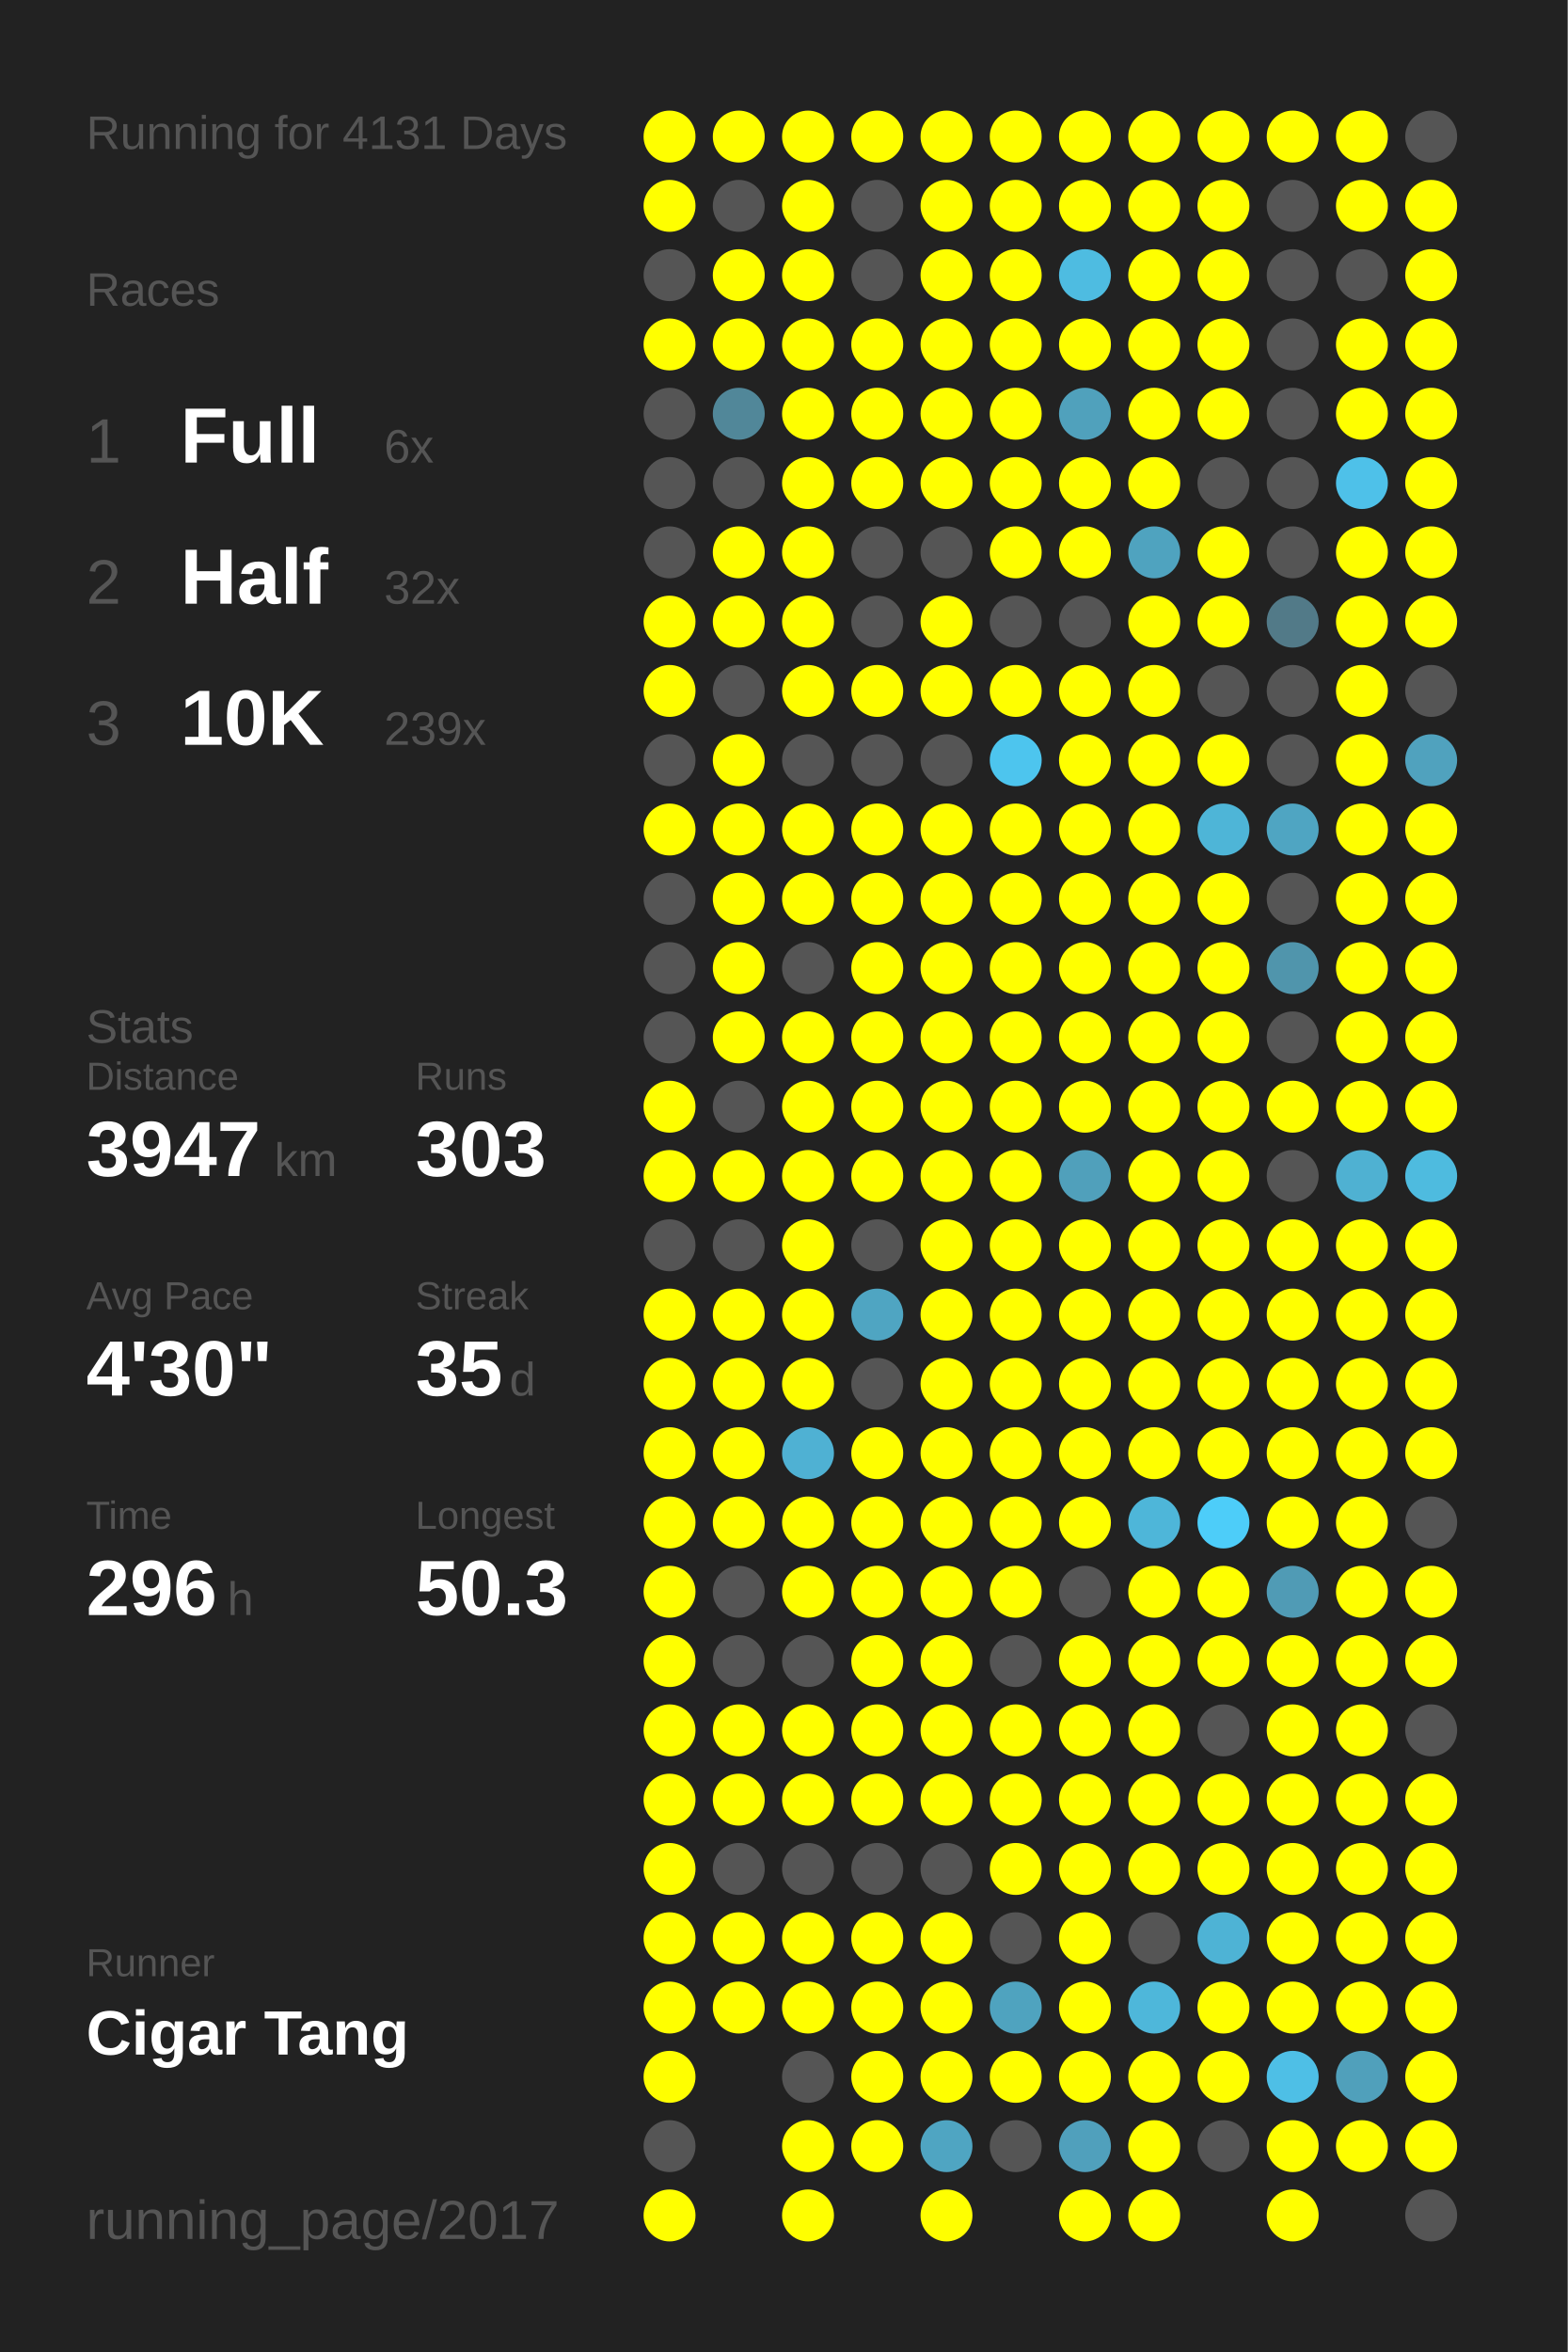
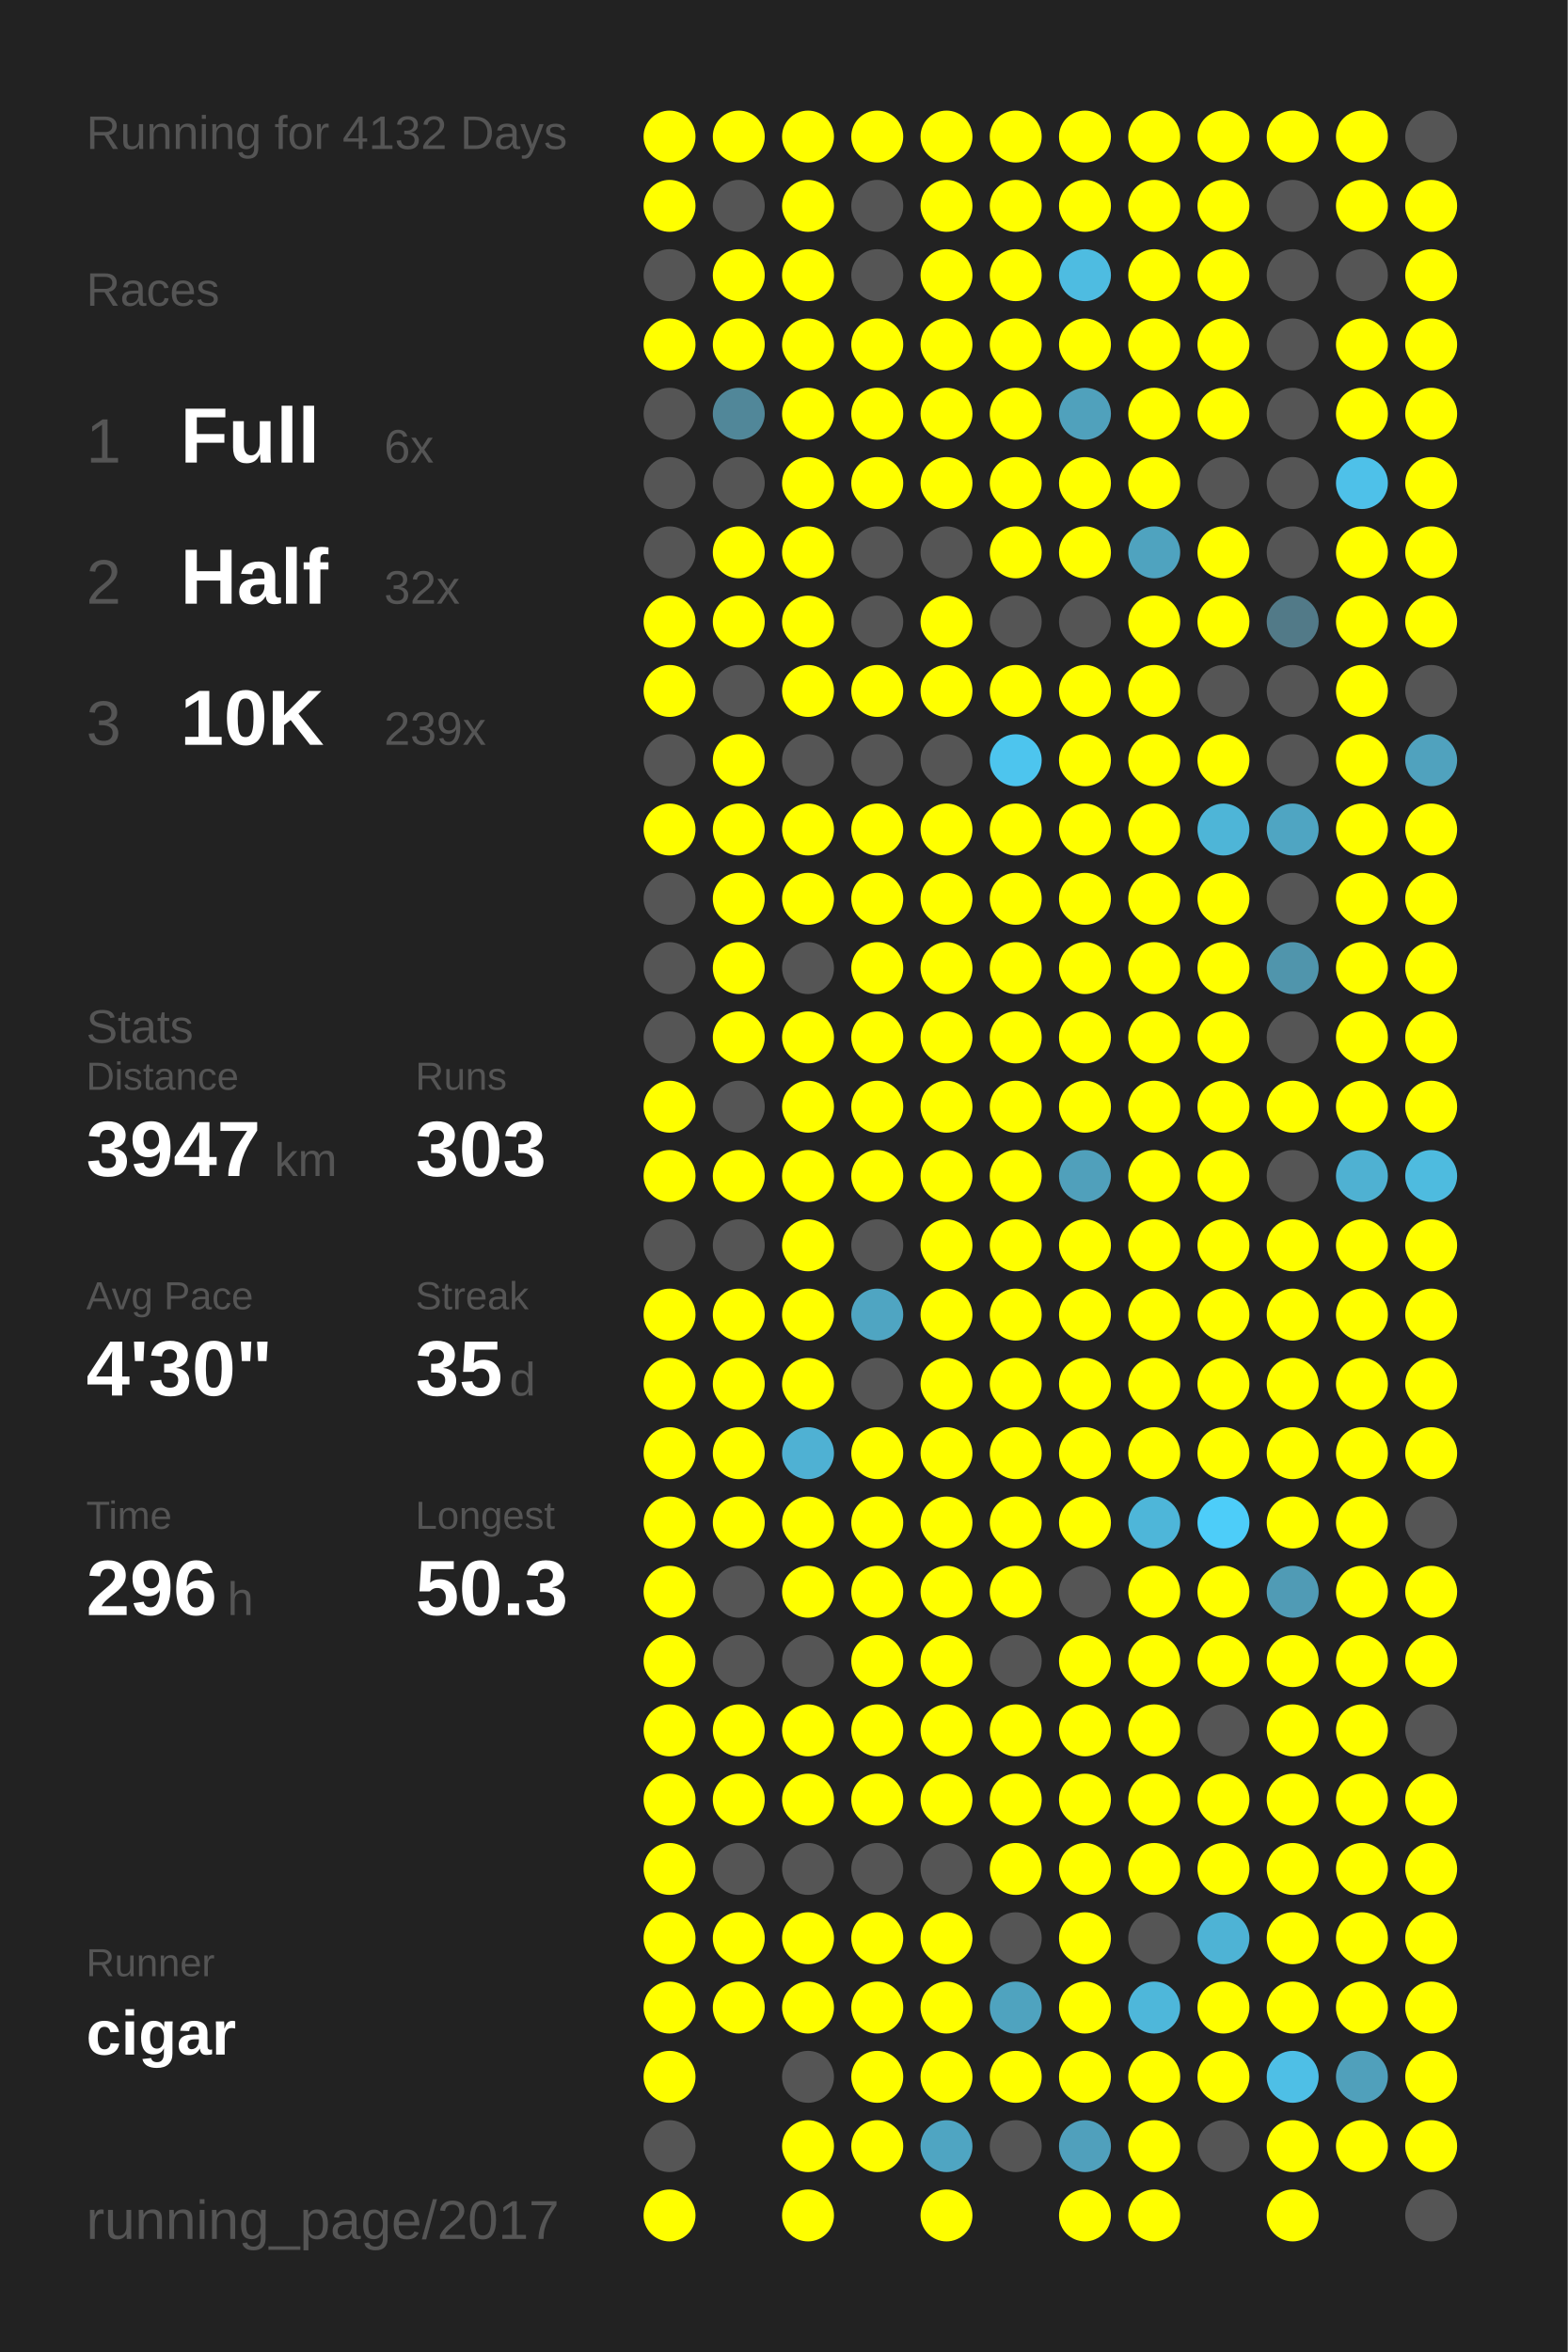
<svg xmlns="http://www.w3.org/2000/svg" baseProfile="full" height="300mm" version="1.1" viewBox="0,0,200,300" width="200mm">
  <defs />
  <rect fill="#222222" height="300" width="200" x="0" y="0" />
-   <text fill="#555555" style="font-size:6px; font-family:Arial;" x="11" y="19">Running for 4131 Days</text>
+   <text fill="#555555" style="font-size:6px; font-family:Arial;" x="11" y="19">Running for 4132 Days</text>
  <text fill="#555555" style="font-size:6px; font-family:Arial;" x="11" y="39">Races</text>
  <text fill="#555555" style="font-size:8px; font-family:Arial;" x="11" y="59">1</text>
  <text fill="#FFFFFF" style="font-size:10px; font-family:Arial; font-weight:bold;" x="23" y="59">Full</text>
  <text fill="#555555" style="font-size:6px; font-family:Arial;" x="49" y="59">6x</text>
  <text fill="#555555" style="font-size:8px; font-family:Arial;" x="11" y="77">2</text>
  <text fill="#FFFFFF" style="font-size:10px; font-family:Arial; font-weight:bold;" x="23" y="77">Half</text>
  <text fill="#555555" style="font-size:6px; font-family:Arial;" x="49" y="77">32x</text>
  <text fill="#555555" style="font-size:8px; font-family:Arial;" x="11" y="95">3</text>
  <text fill="#FFFFFF" style="font-size:10px; font-family:Arial; font-weight:bold;" x="23" y="95">10K</text>
  <text fill="#555555" style="font-size:6px; font-family:Arial;" x="49" y="95">239x</text>
  <text fill="#555555" style="font-size:6px; font-family:Arial;" x="11" y="133">Stats</text>
  <text fill="#555555" style="font-size:5px; font-family:Arial;" x="11" y="139">Distance</text>
  <text fill="#FFFFFF" style="font-size:10px; font-family:Arial; font-weight:bold;" x="11" y="150">3947</text>
  <text fill="#555555" style="font-size:6px; font-family:Arial;" x="35" y="150">km</text>
  <text fill="#555555" style="font-size:5px; font-family:Arial;" x="53" y="139">Runs</text>
  <text fill="#FFFFFF" style="font-size:10px; font-family:Arial; font-weight:bold;" x="53" y="150">303</text>
  <text fill="#555555" style="font-size:5px; font-family:Arial;" x="11" y="167">Avg Pace</text>
  <text fill="#FFFFFF" style="font-size:10px; font-family:Arial; font-weight:bold;" x="11" y="178">4'30"</text>
  <text fill="#555555" style="font-size:5px; font-family:Arial;" x="53" y="167">Streak</text>
  <text fill="#FFFFFF" style="font-size:10px; font-family:Arial; font-weight:bold;" x="53" y="178">35</text>
  <text fill="#555555" style="font-size:6px; font-family:Arial;" x="65" y="178">d</text>
  <text fill="#555555" style="font-size:5px; font-family:Arial;" x="11" y="195">Time</text>
  <text fill="#FFFFFF" style="font-size:10px; font-family:Arial; font-weight:bold;" x="11" y="206">296</text>
  <text fill="#555555" style="font-size:6px; font-family:Arial;" x="29" y="206">h</text>
  <text fill="#555555" style="font-size:5px; font-family:Arial;" x="53" y="195">Longest</text>
  <text fill="#FFFFFF" style="font-size:10px; font-family:Arial; font-weight:bold;" x="53" y="206">50.3</text>
  <text fill="#555555" style="font-size:5px; font-family:Arial;" x="11" y="252.065">Runner</text>
-   <text fill="#FFFFFF" style="font-size:8px; font-family:Arial; font-weight:bold;" x="11" y="262.065">Cigar Tang</text>
+   <text fill="#FFFFFF" style="font-size:8px; font-family:Arial; font-weight:bold;" x="11" y="262.065">cigar</text>
  <text fill="#555555" style="font-size:7px; font-family:Arial;" x="11" y="285.581">running_page/2017</text>
  <circle cx="85.417" cy="17.419" fill="#FFFF00" r="3.312" />
  <circle cx="85.417" cy="26.258" fill="#FFFF00" r="3.312" />
  <circle cx="85.417" cy="35.097" fill="#555555" r="3.312" />
  <circle cx="85.417" cy="43.935" fill="#FFFF00" r="3.312" />
  <circle cx="85.417" cy="52.774" fill="#555555" r="3.312" />
  <circle cx="85.417" cy="61.613" fill="#555555" r="3.312" />
  <circle cx="85.417" cy="70.452" fill="#555555" r="3.312" />
  <circle cx="85.417" cy="79.29" fill="#FFFF00" r="3.312" />
  <circle cx="85.417" cy="88.129" fill="#FFFF00" r="3.312" />
  <circle cx="85.417" cy="96.968" fill="#555555" r="3.312" />
  <circle cx="85.417" cy="105.806" fill="#FFFF00" r="3.312" />
  <circle cx="85.417" cy="114.645" fill="#555555" r="3.312" />
  <circle cx="85.417" cy="123.484" fill="#555555" r="3.312" />
  <circle cx="85.417" cy="132.323" fill="#555555" r="3.312" />
  <circle cx="85.417" cy="141.161" fill="#FFFF00" r="3.312" />
  <circle cx="85.417" cy="150" fill="#FFFF00" r="3.312" />
  <circle cx="85.417" cy="158.839" fill="#555555" r="3.312" />
  <circle cx="85.417" cy="167.677" fill="#FFFF00" r="3.312" />
  <circle cx="85.417" cy="176.516" fill="#FFFF00" r="3.312" />
  <circle cx="85.417" cy="185.355" fill="#FFFF00" r="3.312" />
  <circle cx="85.417" cy="194.194" fill="#FFFF00" r="3.312" />
  <circle cx="85.417" cy="203.032" fill="#FFFF00" r="3.312" />
  <circle cx="85.417" cy="211.871" fill="#FFFF00" r="3.312" />
  <circle cx="85.417" cy="220.71" fill="#FFFF00" r="3.312" />
  <circle cx="85.417" cy="229.548" fill="#FFFF00" r="3.312" />
  <circle cx="85.417" cy="238.387" fill="#FFFF00" r="3.312" />
  <circle cx="85.417" cy="247.226" fill="#FFFF00" r="3.312" />
  <circle cx="85.417" cy="256.065" fill="#FFFF00" r="3.312" />
  <circle cx="85.417" cy="264.903" fill="#FFFF00" r="3.312" />
  <circle cx="85.417" cy="273.742" fill="#555555" r="3.312" />
  <circle cx="85.417" cy="282.581" fill="#FFFF00" r="3.312" />
  <circle cx="94.25" cy="17.419" fill="#FFFF00" r="3.312" />
  <circle cx="94.25" cy="26.258" fill="#555555" r="3.312" />
  <circle cx="94.25" cy="35.097" fill="#FFFF00" r="3.312" />
  <circle cx="94.25" cy="43.935" fill="#FFFF00" r="3.312" />
  <circle cx="94.25" cy="52.774" fill="#518799" r="3.312" />
  <circle cx="94.25" cy="61.613" fill="#555555" r="3.312" />
  <circle cx="94.25" cy="70.452" fill="#FFFF00" r="3.312" />
  <circle cx="94.25" cy="79.29" fill="#FFFF00" r="3.312" />
  <circle cx="94.25" cy="88.129" fill="#555555" r="3.312" />
  <circle cx="94.25" cy="96.968" fill="#FFFF00" r="3.312" />
  <circle cx="94.25" cy="105.806" fill="#FFFF00" r="3.312" />
  <circle cx="94.25" cy="114.645" fill="#FFFF00" r="3.312" />
  <circle cx="94.25" cy="123.484" fill="#FFFF00" r="3.312" />
  <circle cx="94.25" cy="132.323" fill="#FFFF00" r="3.312" />
  <circle cx="94.25" cy="141.161" fill="#555555" r="3.312" />
  <circle cx="94.25" cy="150" fill="#FFFF00" r="3.312" />
  <circle cx="94.25" cy="158.839" fill="#555555" r="3.312" />
  <circle cx="94.25" cy="167.677" fill="#FFFF00" r="3.312" />
  <circle cx="94.25" cy="176.516" fill="#FFFF00" r="3.312" />
  <circle cx="94.25" cy="185.355" fill="#FFFF00" r="3.312" />
  <circle cx="94.25" cy="194.194" fill="#FFFF00" r="3.312" />
  <circle cx="94.25" cy="203.032" fill="#555555" r="3.312" />
  <circle cx="94.25" cy="211.871" fill="#555555" r="3.312" />
  <circle cx="94.25" cy="220.71" fill="#FFFF00" r="3.312" />
  <circle cx="94.25" cy="229.548" fill="#FFFF00" r="3.312" />
  <circle cx="94.25" cy="238.387" fill="#555555" r="3.312" />
  <circle cx="94.25" cy="247.226" fill="#FFFF00" r="3.312" />
  <circle cx="94.25" cy="256.065" fill="#FFFF00" r="3.312" />
  <circle cx="103.083" cy="17.419" fill="#FFFF00" r="3.312" />
  <circle cx="103.083" cy="26.258" fill="#FFFF00" r="3.312" />
  <circle cx="103.083" cy="35.097" fill="#FFFF00" r="3.312" />
  <circle cx="103.083" cy="43.935" fill="#FFFF00" r="3.312" />
  <circle cx="103.083" cy="52.774" fill="#FFFF00" r="3.312" />
  <circle cx="103.083" cy="61.613" fill="#FFFF00" r="3.312" />
  <circle cx="103.083" cy="70.452" fill="#FFFF00" r="3.312" />
  <circle cx="103.083" cy="79.29" fill="#FFFF00" r="3.312" />
  <circle cx="103.083" cy="88.129" fill="#FFFF00" r="3.312" />
  <circle cx="103.083" cy="96.968" fill="#555555" r="3.312" />
  <circle cx="103.083" cy="105.806" fill="#FFFF00" r="3.312" />
  <circle cx="103.083" cy="114.645" fill="#FFFF00" r="3.312" />
  <circle cx="103.083" cy="123.484" fill="#555555" r="3.312" />
  <circle cx="103.083" cy="132.323" fill="#FFFF00" r="3.312" />
  <circle cx="103.083" cy="141.161" fill="#FFFF00" r="3.312" />
  <circle cx="103.083" cy="150" fill="#FFFF00" r="3.312" />
  <circle cx="103.083" cy="158.839" fill="#FFFF00" r="3.312" />
  <circle cx="103.083" cy="167.677" fill="#FFFF00" r="3.312" />
  <circle cx="103.083" cy="176.516" fill="#FFFF00" r="3.312" />
  <circle cx="103.083" cy="185.355" fill="#4fb1d3" r="3.312" />
  <circle cx="103.083" cy="194.194" fill="#FFFF00" r="3.312" />
  <circle cx="103.083" cy="203.032" fill="#FFFF00" r="3.312" />
  <circle cx="103.083" cy="211.871" fill="#555555" r="3.312" />
  <circle cx="103.083" cy="220.71" fill="#FFFF00" r="3.312" />
  <circle cx="103.083" cy="229.548" fill="#FFFF00" r="3.312" />
  <circle cx="103.083" cy="238.387" fill="#555555" r="3.312" />
  <circle cx="103.083" cy="247.226" fill="#FFFF00" r="3.312" />
  <circle cx="103.083" cy="256.065" fill="#FFFF00" r="3.312" />
  <circle cx="103.083" cy="264.903" fill="#555555" r="3.312" />
  <circle cx="103.083" cy="273.742" fill="#FFFF00" r="3.312" />
  <circle cx="103.083" cy="282.581" fill="#FFFF00" r="3.312" />
  <circle cx="111.917" cy="17.419" fill="#FFFF00" r="3.312" />
  <circle cx="111.917" cy="26.258" fill="#555555" r="3.312" />
  <circle cx="111.917" cy="35.097" fill="#555555" r="3.312" />
  <circle cx="111.917" cy="43.935" fill="#FFFF00" r="3.312" />
  <circle cx="111.917" cy="52.774" fill="#FFFF00" r="3.312" />
  <circle cx="111.917" cy="61.613" fill="#FFFF00" r="3.312" />
  <circle cx="111.917" cy="70.452" fill="#555555" r="3.312" />
  <circle cx="111.917" cy="79.29" fill="#555555" r="3.312" />
  <circle cx="111.917" cy="88.129" fill="#FFFF00" r="3.312" />
  <circle cx="111.917" cy="96.968" fill="#555555" r="3.312" />
  <circle cx="111.917" cy="105.806" fill="#FFFF00" r="3.312" />
  <circle cx="111.917" cy="114.645" fill="#FFFF00" r="3.312" />
  <circle cx="111.917" cy="123.484" fill="#FFFF00" r="3.312" />
  <circle cx="111.917" cy="132.323" fill="#FFFF00" r="3.312" />
  <circle cx="111.917" cy="141.161" fill="#FFFF00" r="3.312" />
  <circle cx="111.917" cy="150" fill="#FFFF00" r="3.312" />
  <circle cx="111.917" cy="158.839" fill="#555555" r="3.312" />
  <circle cx="111.917" cy="167.677" fill="#4fa5c2" r="3.312" />
  <circle cx="111.917" cy="176.516" fill="#555555" r="3.312" />
  <circle cx="111.917" cy="185.355" fill="#FFFF00" r="3.312" />
  <circle cx="111.917" cy="194.194" fill="#FFFF00" r="3.312" />
  <circle cx="111.917" cy="203.032" fill="#FFFF00" r="3.312" />
  <circle cx="111.917" cy="211.871" fill="#FFFF00" r="3.312" />
  <circle cx="111.917" cy="220.71" fill="#FFFF00" r="3.312" />
  <circle cx="111.917" cy="229.548" fill="#FFFF00" r="3.312" />
  <circle cx="111.917" cy="238.387" fill="#555555" r="3.312" />
  <circle cx="111.917" cy="247.226" fill="#FFFF00" r="3.312" />
  <circle cx="111.917" cy="256.065" fill="#FFFF00" r="3.312" />
  <circle cx="111.917" cy="264.903" fill="#FFFF00" r="3.312" />
  <circle cx="111.917" cy="273.742" fill="#FFFF00" r="3.312" />
  <circle cx="120.75" cy="17.419" fill="#FFFF00" r="3.312" />
  <circle cx="120.75" cy="26.258" fill="#FFFF00" r="3.312" />
  <circle cx="120.75" cy="35.097" fill="#FFFF00" r="3.312" />
  <circle cx="120.75" cy="43.935" fill="#FFFF00" r="3.312" />
  <circle cx="120.75" cy="52.774" fill="#FFFF00" r="3.312" />
  <circle cx="120.75" cy="61.613" fill="#FFFF00" r="3.312" />
  <circle cx="120.75" cy="70.452" fill="#555555" r="3.312" />
  <circle cx="120.75" cy="79.29" fill="#FFFF00" r="3.312" />
  <circle cx="120.75" cy="88.129" fill="#FFFF00" r="3.312" />
  <circle cx="120.75" cy="96.968" fill="#555555" r="3.312" />
  <circle cx="120.75" cy="105.806" fill="#FFFF00" r="3.312" />
  <circle cx="120.75" cy="114.645" fill="#FFFF00" r="3.312" />
  <circle cx="120.75" cy="123.484" fill="#FFFF00" r="3.312" />
  <circle cx="120.75" cy="132.323" fill="#FFFF00" r="3.312" />
  <circle cx="120.75" cy="141.161" fill="#FFFF00" r="3.312" />
  <circle cx="120.75" cy="150" fill="#FFFF00" r="3.312" />
  <circle cx="120.75" cy="158.839" fill="#FFFF00" r="3.312" />
  <circle cx="120.75" cy="167.677" fill="#FFFF00" r="3.312" />
  <circle cx="120.75" cy="176.516" fill="#FFFF00" r="3.312" />
  <circle cx="120.75" cy="185.355" fill="#FFFF00" r="3.312" />
  <circle cx="120.75" cy="194.194" fill="#FFFF00" r="3.312" />
  <circle cx="120.75" cy="203.032" fill="#FFFF00" r="3.312" />
  <circle cx="120.75" cy="211.871" fill="#FFFF00" r="3.312" />
  <circle cx="120.75" cy="220.71" fill="#FFFF00" r="3.312" />
  <circle cx="120.75" cy="229.548" fill="#FFFF00" r="3.312" />
  <circle cx="120.75" cy="238.387" fill="#555555" r="3.312" />
  <circle cx="120.75" cy="247.226" fill="#FFFF00" r="3.312" />
  <circle cx="120.75" cy="256.065" fill="#FFFF00" r="3.312" />
  <circle cx="120.75" cy="264.903" fill="#FFFF00" r="3.312" />
  <circle cx="120.75" cy="273.742" fill="#4fa5c2" r="3.312" />
  <circle cx="120.75" cy="282.581" fill="#FFFF00" r="3.312" />
  <circle cx="129.583" cy="17.419" fill="#FFFF00" r="3.312" />
  <circle cx="129.583" cy="26.258" fill="#FFFF00" r="3.312" />
  <circle cx="129.583" cy="35.097" fill="#FFFF00" r="3.312" />
  <circle cx="129.583" cy="43.935" fill="#FFFF00" r="3.312" />
  <circle cx="129.583" cy="52.774" fill="#FFFF00" r="3.312" />
  <circle cx="129.583" cy="61.613" fill="#FFFF00" r="3.312" />
  <circle cx="129.583" cy="70.452" fill="#FFFF00" r="3.312" />
  <circle cx="129.583" cy="79.29" fill="#555555" r="3.312" />
  <circle cx="129.583" cy="88.129" fill="#FFFF00" r="3.312" />
  <circle cx="129.583" cy="96.968" fill="#4dc5ee" r="3.312" />
  <circle cx="129.583" cy="105.806" fill="#FFFF00" r="3.312" />
  <circle cx="129.583" cy="114.645" fill="#FFFF00" r="3.312" />
  <circle cx="129.583" cy="123.484" fill="#FFFF00" r="3.312" />
  <circle cx="129.583" cy="132.323" fill="#FFFF00" r="3.312" />
  <circle cx="129.583" cy="141.161" fill="#FFFF00" r="3.312" />
  <circle cx="129.583" cy="150" fill="#FFFF00" r="3.312" />
  <circle cx="129.583" cy="158.839" fill="#FFFF00" r="3.312" />
  <circle cx="129.583" cy="167.677" fill="#FFFF00" r="3.312" />
  <circle cx="129.583" cy="176.516" fill="#FFFF00" r="3.312" />
  <circle cx="129.583" cy="185.355" fill="#FFFF00" r="3.312" />
  <circle cx="129.583" cy="194.194" fill="#FFFF00" r="3.312" />
  <circle cx="129.583" cy="203.032" fill="#FFFF00" r="3.312" />
  <circle cx="129.583" cy="211.871" fill="#555555" r="3.312" />
  <circle cx="129.583" cy="220.71" fill="#FFFF00" r="3.312" />
  <circle cx="129.583" cy="229.548" fill="#FFFF00" r="3.312" />
  <circle cx="129.583" cy="238.387" fill="#FFFF00" r="3.312" />
  <circle cx="129.583" cy="247.226" fill="#555555" r="3.312" />
  <circle cx="129.583" cy="256.065" fill="#4fa3bf" r="3.312" />
  <circle cx="129.583" cy="264.903" fill="#FFFF00" r="3.312" />
  <circle cx="129.583" cy="273.742" fill="#555555" r="3.312" />
  <circle cx="138.417" cy="17.419" fill="#FFFF00" r="3.312" />
  <circle cx="138.417" cy="26.258" fill="#FFFF00" r="3.312" />
  <circle cx="138.417" cy="35.097" fill="#4ebce1" r="3.312" />
  <circle cx="138.417" cy="43.935" fill="#FFFF00" r="3.312" />
  <circle cx="138.417" cy="52.774" fill="#50a1bc" r="3.312" />
  <circle cx="138.417" cy="61.613" fill="#FFFF00" r="3.312" />
  <circle cx="138.417" cy="70.452" fill="#FFFF00" r="3.312" />
  <circle cx="138.417" cy="79.29" fill="#555555" r="3.312" />
  <circle cx="138.417" cy="88.129" fill="#FFFF00" r="3.312" />
  <circle cx="138.417" cy="96.968" fill="#FFFF00" r="3.312" />
  <circle cx="138.417" cy="105.806" fill="#FFFF00" r="3.312" />
  <circle cx="138.417" cy="114.645" fill="#FFFF00" r="3.312" />
  <circle cx="138.417" cy="123.484" fill="#FFFF00" r="3.312" />
  <circle cx="138.417" cy="132.323" fill="#FFFF00" r="3.312" />
  <circle cx="138.417" cy="141.161" fill="#FFFF00" r="3.312" />
  <circle cx="138.417" cy="150" fill="#50a0bb" r="3.312" />
  <circle cx="138.417" cy="158.839" fill="#FFFF00" r="3.312" />
  <circle cx="138.417" cy="167.677" fill="#FFFF00" r="3.312" />
  <circle cx="138.417" cy="176.516" fill="#FFFF00" r="3.312" />
  <circle cx="138.417" cy="185.355" fill="#FFFF00" r="3.312" />
  <circle cx="138.417" cy="194.194" fill="#FFFF00" r="3.312" />
  <circle cx="138.417" cy="203.032" fill="#555555" r="3.312" />
  <circle cx="138.417" cy="211.871" fill="#FFFF00" r="3.312" />
  <circle cx="138.417" cy="220.71" fill="#FFFF00" r="3.312" />
  <circle cx="138.417" cy="229.548" fill="#FFFF00" r="3.312" />
  <circle cx="138.417" cy="238.387" fill="#FFFF00" r="3.312" />
  <circle cx="138.417" cy="247.226" fill="#FFFF00" r="3.312" />
  <circle cx="138.417" cy="256.065" fill="#FFFF00" r="3.312" />
  <circle cx="138.417" cy="264.903" fill="#FFFF00" r="3.312" />
  <circle cx="138.417" cy="273.742" fill="#50a0bc" r="3.312" />
  <circle cx="138.417" cy="282.581" fill="#FFFF00" r="3.312" />
  <circle cx="147.25" cy="17.419" fill="#FFFF00" r="3.312" />
  <circle cx="147.25" cy="26.258" fill="#FFFF00" r="3.312" />
  <circle cx="147.25" cy="35.097" fill="#FFFF00" r="3.312" />
  <circle cx="147.25" cy="43.935" fill="#FFFF00" r="3.312" />
  <circle cx="147.25" cy="52.774" fill="#FFFF00" r="3.312" />
  <circle cx="147.25" cy="61.613" fill="#FFFF00" r="3.312" />
  <circle cx="147.25" cy="70.452" fill="#4fa3bf" r="3.312" />
  <circle cx="147.25" cy="79.29" fill="#FFFF00" r="3.312" />
  <circle cx="147.25" cy="88.129" fill="#FFFF00" r="3.312" />
  <circle cx="147.25" cy="96.968" fill="#FFFF00" r="3.312" />
  <circle cx="147.25" cy="105.806" fill="#FFFF00" r="3.312" />
  <circle cx="147.25" cy="114.645" fill="#FFFF00" r="3.312" />
  <circle cx="147.25" cy="123.484" fill="#FFFF00" r="3.312" />
  <circle cx="147.25" cy="132.323" fill="#FFFF00" r="3.312" />
  <circle cx="147.25" cy="141.161" fill="#FFFF00" r="3.312" />
  <circle cx="147.25" cy="150" fill="#FFFF00" r="3.312" />
  <circle cx="147.25" cy="158.839" fill="#FFFF00" r="3.312" />
  <circle cx="147.25" cy="167.677" fill="#FFFF00" r="3.312" />
  <circle cx="147.25" cy="176.516" fill="#FFFF00" r="3.312" />
  <circle cx="147.25" cy="185.355" fill="#FFFF00" r="3.312" />
  <circle cx="147.25" cy="194.194" fill="#4eb6d9" r="3.312" />
  <circle cx="147.25" cy="203.032" fill="#FFFF00" r="3.312" />
  <circle cx="147.25" cy="211.871" fill="#FFFF00" r="3.312" />
  <circle cx="147.25" cy="220.71" fill="#FFFF00" r="3.312" />
  <circle cx="147.25" cy="229.548" fill="#FFFF00" r="3.312" />
  <circle cx="147.25" cy="238.387" fill="#FFFF00" r="3.312" />
  <circle cx="147.25" cy="247.226" fill="#555555" r="3.312" />
  <circle cx="147.25" cy="256.065" fill="#4eb7da" r="3.312" />
  <circle cx="147.25" cy="264.903" fill="#FFFF00" r="3.312" />
  <circle cx="147.25" cy="273.742" fill="#FFFF00" r="3.312" />
  <circle cx="147.25" cy="282.581" fill="#FFFF00" r="3.312" />
  <circle cx="156.083" cy="17.419" fill="#FFFF00" r="3.312" />
  <circle cx="156.083" cy="26.258" fill="#FFFF00" r="3.312" />
  <circle cx="156.083" cy="35.097" fill="#FFFF00" r="3.312" />
  <circle cx="156.083" cy="43.935" fill="#FFFF00" r="3.312" />
  <circle cx="156.083" cy="52.774" fill="#FFFF00" r="3.312" />
  <circle cx="156.083" cy="61.613" fill="#555555" r="3.312" />
  <circle cx="156.083" cy="70.452" fill="#FFFF00" r="3.312" />
  <circle cx="156.083" cy="79.29" fill="#FFFF00" r="3.312" />
  <circle cx="156.083" cy="88.129" fill="#555555" r="3.312" />
  <circle cx="156.083" cy="96.968" fill="#FFFF00" r="3.312" />
  <circle cx="156.083" cy="105.806" fill="#4eb5d7" r="3.312" />
  <circle cx="156.083" cy="114.645" fill="#FFFF00" r="3.312" />
  <circle cx="156.083" cy="123.484" fill="#FFFF00" r="3.312" />
  <circle cx="156.083" cy="132.323" fill="#FFFF00" r="3.312" />
  <circle cx="156.083" cy="141.161" fill="#FFFF00" r="3.312" />
  <circle cx="156.083" cy="150" fill="#FFFF00" r="3.312" />
  <circle cx="156.083" cy="158.839" fill="#FFFF00" r="3.312" />
  <circle cx="156.083" cy="167.677" fill="#FFFF00" r="3.312" />
  <circle cx="156.083" cy="176.516" fill="#FFFF00" r="3.312" />
  <circle cx="156.083" cy="185.355" fill="#FFFF00" r="3.312" />
  <circle cx="156.083" cy="194.194" fill="#4dcdf9" r="3.312" />
  <circle cx="156.083" cy="203.032" fill="#FFFF00" r="3.312" />
  <circle cx="156.083" cy="211.871" fill="#FFFF00" r="3.312" />
  <circle cx="156.083" cy="220.71" fill="#555555" r="3.312" />
  <circle cx="156.083" cy="229.548" fill="#FFFF00" r="3.312" />
  <circle cx="156.083" cy="238.387" fill="#FFFF00" r="3.312" />
  <circle cx="156.083" cy="247.226" fill="#4eb3d5" r="3.312" />
  <circle cx="156.083" cy="256.065" fill="#FFFF00" r="3.312" />
  <circle cx="156.083" cy="264.903" fill="#FFFF00" r="3.312" />
  <circle cx="156.083" cy="273.742" fill="#555555" r="3.312" />
  <circle cx="164.917" cy="17.419" fill="#FFFF00" r="3.312" />
  <circle cx="164.917" cy="26.258" fill="#555555" r="3.312" />
  <circle cx="164.917" cy="35.097" fill="#555555" r="3.312" />
  <circle cx="164.917" cy="43.935" fill="#555555" r="3.312" />
  <circle cx="164.917" cy="52.774" fill="#555555" r="3.312" />
  <circle cx="164.917" cy="61.613" fill="#555555" r="3.312" />
  <circle cx="164.917" cy="70.452" fill="#555555" r="3.312" />
  <circle cx="164.917" cy="79.29" fill="#527a88" r="3.312" />
  <circle cx="164.917" cy="88.129" fill="#555555" r="3.312" />
  <circle cx="164.917" cy="96.968" fill="#555555" r="3.312" />
  <circle cx="164.917" cy="105.806" fill="#4fa5c2" r="3.312" />
  <circle cx="164.917" cy="114.645" fill="#555555" r="3.312" />
  <circle cx="164.917" cy="123.484" fill="#5095ac" r="3.312" />
  <circle cx="164.917" cy="132.323" fill="#555555" r="3.312" />
  <circle cx="164.917" cy="141.161" fill="#FFFF00" r="3.312" />
  <circle cx="164.917" cy="150" fill="#555555" r="3.312" />
  <circle cx="164.917" cy="158.839" fill="#FFFF00" r="3.312" />
  <circle cx="164.917" cy="167.677" fill="#FFFF00" r="3.312" />
  <circle cx="164.917" cy="176.516" fill="#FFFF00" r="3.312" />
  <circle cx="164.917" cy="185.355" fill="#FFFF00" r="3.312" />
  <circle cx="164.917" cy="194.194" fill="#FFFF00" r="3.312" />
  <circle cx="164.917" cy="203.032" fill="#509bb5" r="3.312" />
  <circle cx="164.917" cy="211.871" fill="#FFFF00" r="3.312" />
  <circle cx="164.917" cy="220.71" fill="#FFFF00" r="3.312" />
  <circle cx="164.917" cy="229.548" fill="#FFFF00" r="3.312" />
  <circle cx="164.917" cy="238.387" fill="#FFFF00" r="3.312" />
  <circle cx="164.917" cy="247.226" fill="#FFFF00" r="3.312" />
  <circle cx="164.917" cy="256.065" fill="#FFFF00" r="3.312" />
  <circle cx="164.917" cy="264.903" fill="#4ebfe6" r="3.312" />
  <circle cx="164.917" cy="273.742" fill="#FFFF00" r="3.312" />
  <circle cx="164.917" cy="282.581" fill="#FFFF00" r="3.312" />
  <circle cx="173.75" cy="17.419" fill="#FFFF00" r="3.312" />
  <circle cx="173.75" cy="26.258" fill="#FFFF00" r="3.312" />
  <circle cx="173.75" cy="35.097" fill="#555555" r="3.312" />
  <circle cx="173.75" cy="43.935" fill="#FFFF00" r="3.312" />
  <circle cx="173.75" cy="52.774" fill="#FFFF00" r="3.312" />
  <circle cx="173.75" cy="61.613" fill="#4ec1e9" r="3.312" />
  <circle cx="173.75" cy="70.452" fill="#FFFF00" r="3.312" />
  <circle cx="173.75" cy="79.29" fill="#FFFF00" r="3.312" />
  <circle cx="173.75" cy="88.129" fill="#FFFF00" r="3.312" />
  <circle cx="173.75" cy="96.968" fill="#FFFF00" r="3.312" />
  <circle cx="173.75" cy="105.806" fill="#FFFF00" r="3.312" />
  <circle cx="173.75" cy="114.645" fill="#FFFF00" r="3.312" />
  <circle cx="173.75" cy="123.484" fill="#FFFF00" r="3.312" />
  <circle cx="173.75" cy="132.323" fill="#FFFF00" r="3.312" />
  <circle cx="173.75" cy="141.161" fill="#FFFF00" r="3.312" />
  <circle cx="173.75" cy="150" fill="#4fb1d2" r="3.312" />
  <circle cx="173.75" cy="158.839" fill="#FFFF00" r="3.312" />
  <circle cx="173.75" cy="167.677" fill="#FFFF00" r="3.312" />
  <circle cx="173.75" cy="176.516" fill="#FFFF00" r="3.312" />
  <circle cx="173.75" cy="185.355" fill="#FFFF00" r="3.312" />
  <circle cx="173.75" cy="194.194" fill="#FFFF00" r="3.312" />
  <circle cx="173.75" cy="203.032" fill="#FFFF00" r="3.312" />
  <circle cx="173.75" cy="211.871" fill="#FFFF00" r="3.312" />
  <circle cx="173.75" cy="220.71" fill="#FFFF00" r="3.312" />
  <circle cx="173.75" cy="229.548" fill="#FFFF00" r="3.312" />
  <circle cx="173.75" cy="238.387" fill="#FFFF00" r="3.312" />
  <circle cx="173.75" cy="247.226" fill="#FFFF00" r="3.312" />
  <circle cx="173.75" cy="256.065" fill="#FFFF00" r="3.312" />
  <circle cx="173.75" cy="264.903" fill="#50a0bb" r="3.312" />
  <circle cx="173.75" cy="273.742" fill="#FFFF00" r="3.312" />
  <circle cx="182.583" cy="17.419" fill="#555555" r="3.312" />
  <circle cx="182.583" cy="26.258" fill="#FFFF00" r="3.312" />
  <circle cx="182.583" cy="35.097" fill="#FFFF00" r="3.312" />
  <circle cx="182.583" cy="43.935" fill="#FFFF00" r="3.312" />
  <circle cx="182.583" cy="52.774" fill="#FFFF00" r="3.312" />
  <circle cx="182.583" cy="61.613" fill="#FFFF00" r="3.312" />
  <circle cx="182.583" cy="70.452" fill="#FFFF00" r="3.312" />
  <circle cx="182.583" cy="79.29" fill="#FFFF00" r="3.312" />
  <circle cx="182.583" cy="88.129" fill="#555555" r="3.312" />
  <circle cx="182.583" cy="96.968" fill="#50a2be" r="3.312" />
  <circle cx="182.583" cy="105.806" fill="#FFFF00" r="3.312" />
  <circle cx="182.583" cy="114.645" fill="#FFFF00" r="3.312" />
  <circle cx="182.583" cy="123.484" fill="#FFFF00" r="3.312" />
  <circle cx="182.583" cy="132.323" fill="#FFFF00" r="3.312" />
  <circle cx="182.583" cy="141.161" fill="#FFFF00" r="3.312" />
  <circle cx="182.583" cy="150" fill="#4ebbdf" r="3.312" />
  <circle cx="182.583" cy="158.839" fill="#FFFF00" r="3.312" />
  <circle cx="182.583" cy="167.677" fill="#FFFF00" r="3.312" />
  <circle cx="182.583" cy="176.516" fill="#FFFF00" r="3.312" />
  <circle cx="182.583" cy="185.355" fill="#FFFF00" r="3.312" />
  <circle cx="182.583" cy="194.194" fill="#555555" r="3.312" />
  <circle cx="182.583" cy="203.032" fill="#FFFF00" r="3.312" />
  <circle cx="182.583" cy="211.871" fill="#FFFF00" r="3.312" />
  <circle cx="182.583" cy="220.71" fill="#555555" r="3.312" />
  <circle cx="182.583" cy="229.548" fill="#FFFF00" r="3.312" />
  <circle cx="182.583" cy="238.387" fill="#FFFF00" r="3.312" />
  <circle cx="182.583" cy="247.226" fill="#FFFF00" r="3.312" />
  <circle cx="182.583" cy="256.065" fill="#FFFF00" r="3.312" />
  <circle cx="182.583" cy="264.903" fill="#FFFF00" r="3.312" />
  <circle cx="182.583" cy="273.742" fill="#FFFF00" r="3.312" />
  <circle cx="182.583" cy="282.581" fill="#555555" r="3.312" />
</svg>
